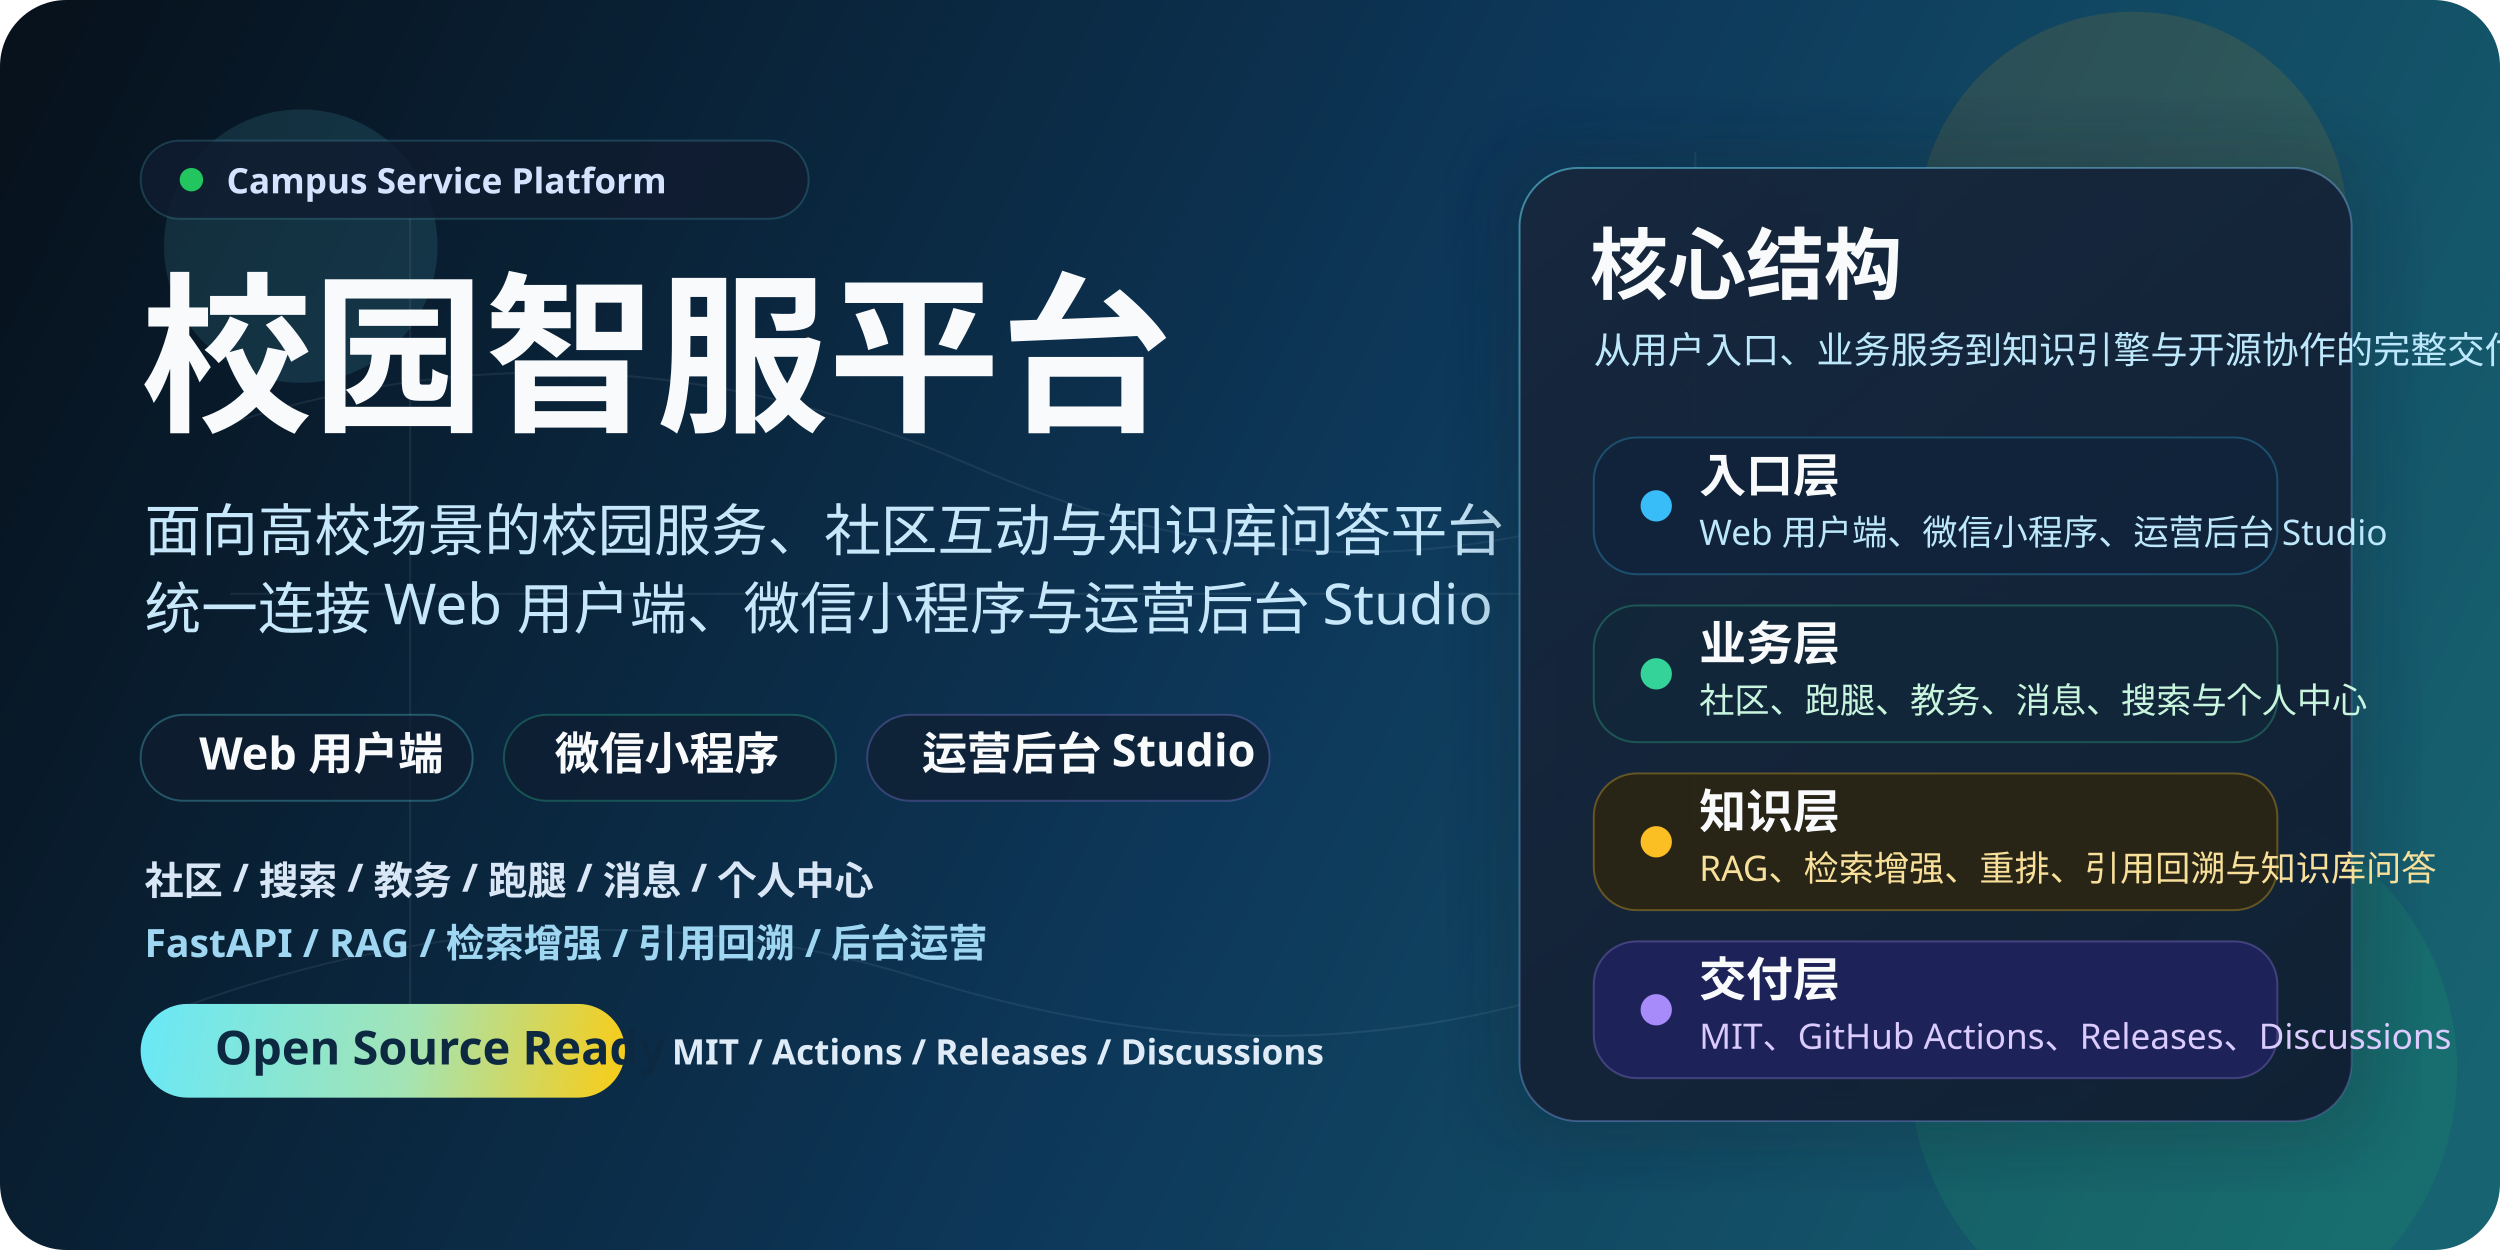
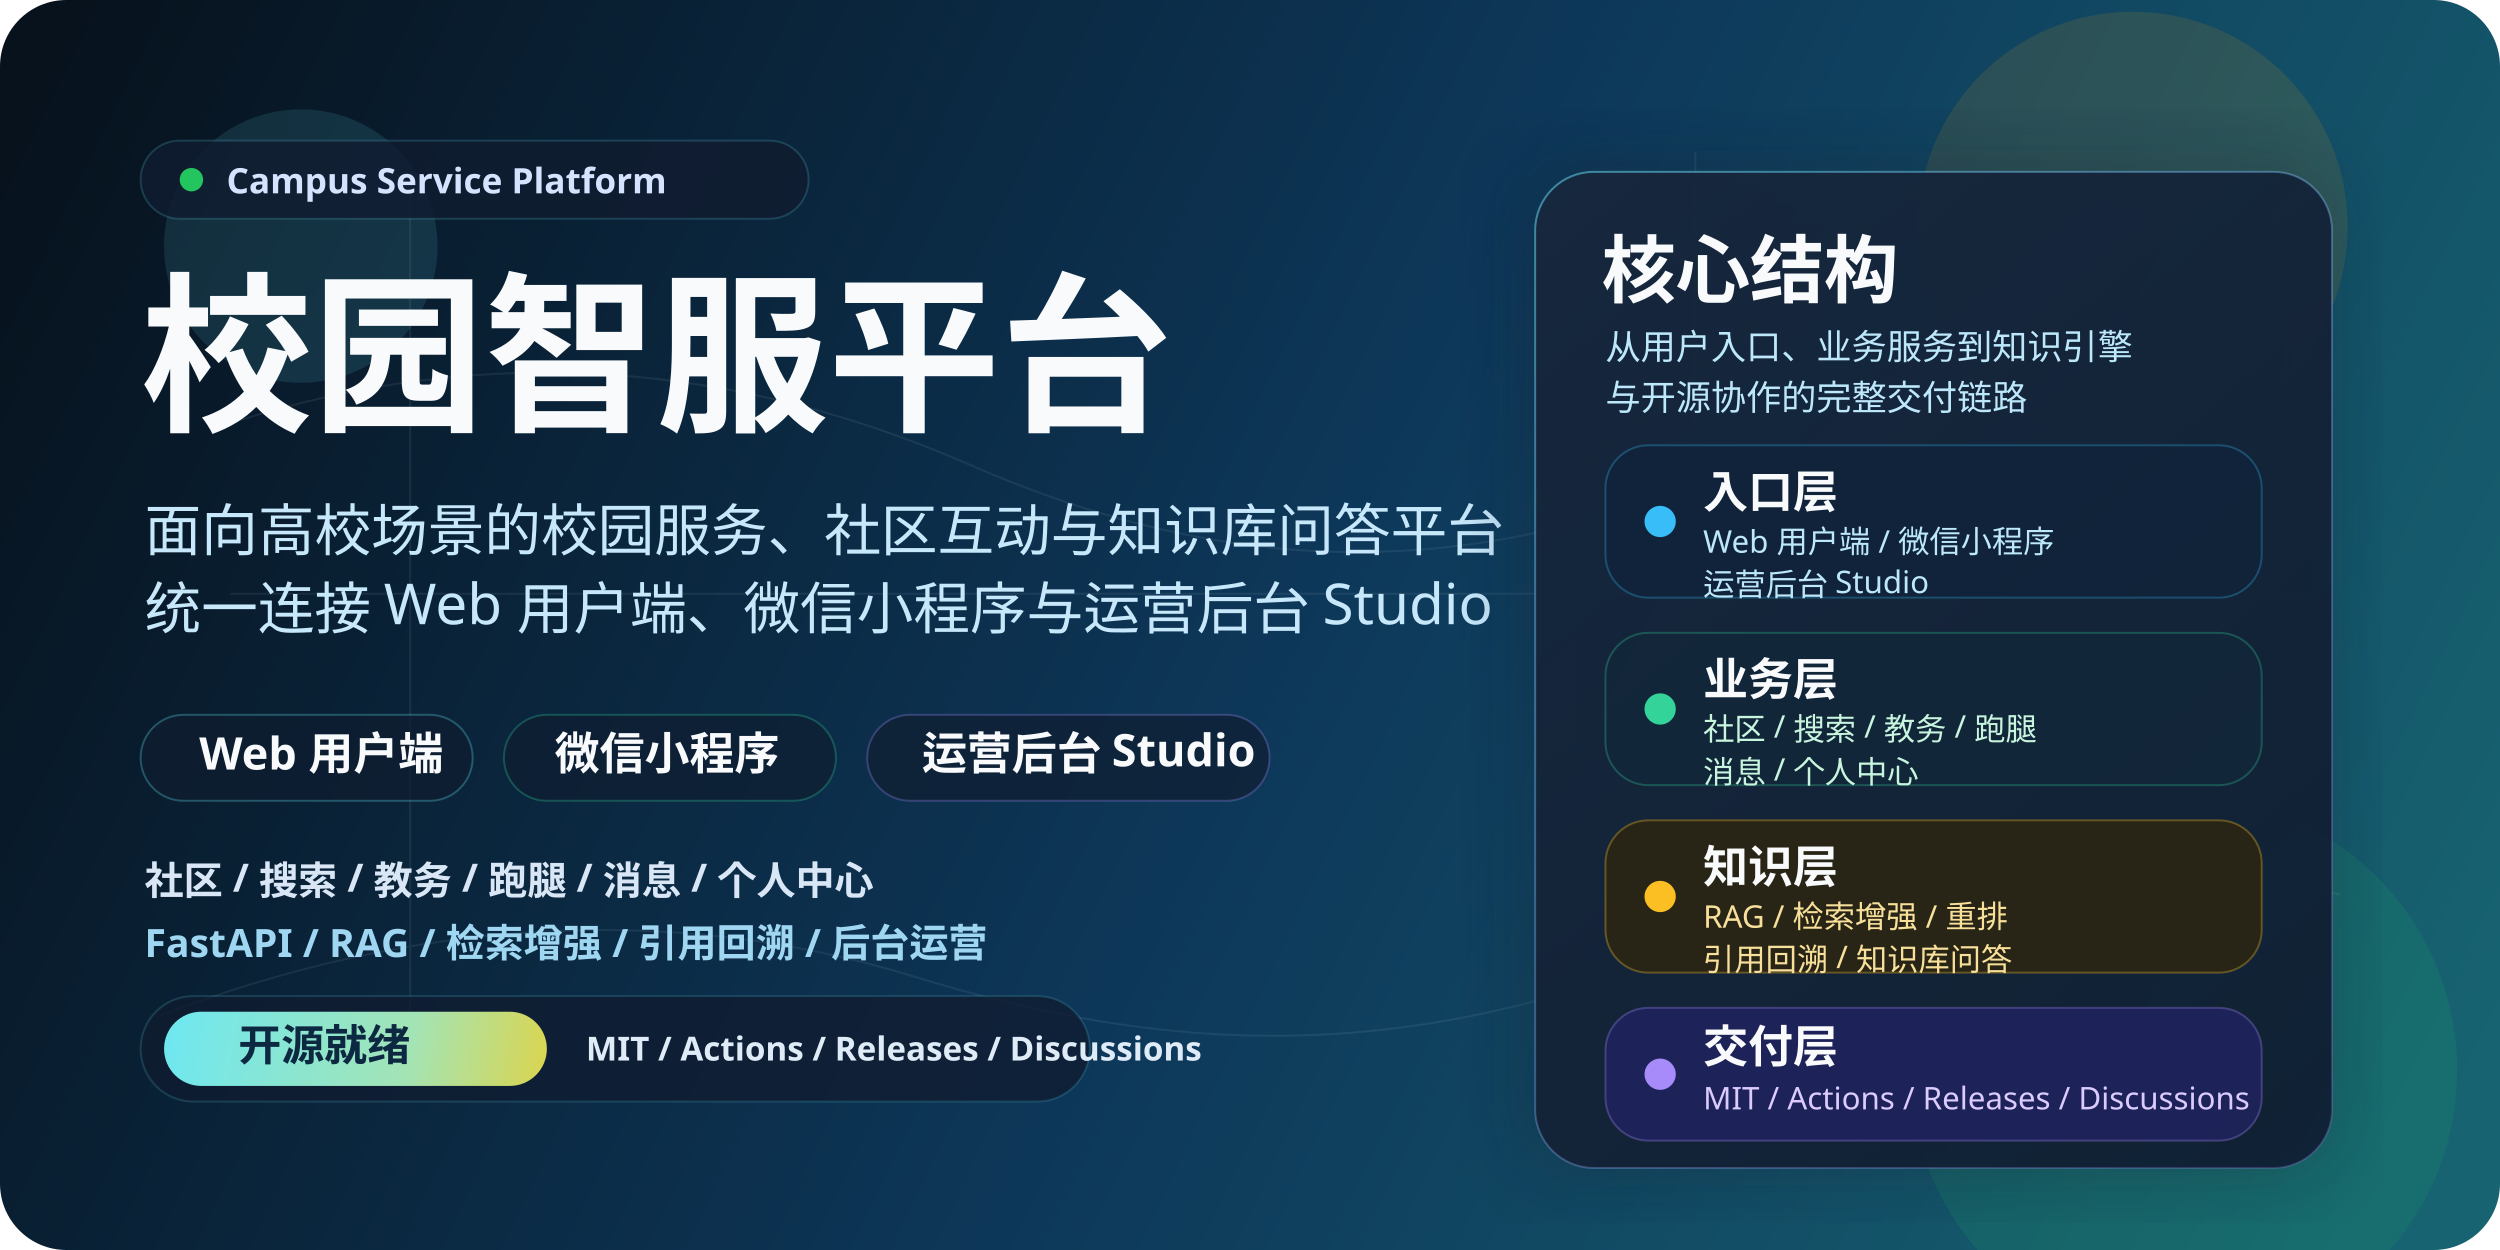
<svg xmlns="http://www.w3.org/2000/svg" width="1280" height="640" viewBox="0 0 1280 640" fill="none">
  <defs>
    <linearGradient id="bg" x1="28" y1="26" x2="1240" y2="610" gradientUnits="userSpaceOnUse">
      <stop stop-color="#07121D" />
      <stop offset="0.52" stop-color="#0D3759" />
      <stop offset="1" stop-color="#176371" />
    </linearGradient>
    <linearGradient id="badge" x1="72" y1="500" x2="322" y2="548" gradientUnits="userSpaceOnUse">
      <stop stop-color="#67E8F9" />
      <stop offset="0.56" stop-color="#A3E4B5" />
      <stop offset="1" stop-color="#FACC15" />
    </linearGradient>
    <linearGradient id="panelBg" x1="770" y1="78" x2="1184" y2="566" gradientUnits="userSpaceOnUse">
      <stop stop-color="#17283E" stop-opacity="0.98" />
      <stop offset="1" stop-color="#101E32" stop-opacity="0.94" />
    </linearGradient>
    <linearGradient id="panelStroke" x1="768" y1="72" x2="1194" y2="570" gradientUnits="userSpaceOnUse">
      <stop stop-color="#67E8F9" stop-opacity="0.52" />
      <stop offset="1" stop-color="#A78BFA" stop-opacity="0.24" />
    </linearGradient>
-     <filter id="glow" x="740" y="50" width="500" height="560" filterUnits="userSpaceOnUse">
+     <filter id="glow" x="748" y="56" width="472" height="570" filterUnits="userSpaceOnUse">
      <feGaussianBlur stdDeviation="18" />
    </filter>
  </defs>
  <rect width="1280" height="640" rx="34" fill="url(#bg)" />
  <g opacity="0.12">
    <circle cx="154" cy="126" r="70" fill="#67E8F9" />
    <circle cx="1092" cy="116" r="110" fill="#F59E0B" />
    <circle cx="1118" cy="548" r="140" fill="#22C55E" />
  </g>
  <g opacity="0.08" stroke="#D7E5F4">
    <path d="M82 520C212 470 344 462 468 500C598 540 720 546 870 484C986 436 1084 432 1198 458" />
    <path d="M108 220C236 176 366 182 492 236C618 292 732 298 858 252C972 212 1074 214 1170 240" />
    <path d="M118 304H1188" />
    <path d="M210 88V554" />
    <path d="M868 78V554" />
  </g>
  <rect x="72" y="72" width="342" height="40" rx="20" fill="#101C30" fill-opacity="0.84" stroke="#67E8F9" stroke-opacity="0.18" />
  <circle cx="98" cy="92" r="6" fill="#22C55E" />
  <text x="116" y="99" fill="#D6E3FF" font-size="18" font-weight="700" font-family="Segoe UI, PingFang SC, Microsoft YaHei, sans-serif">Campus Service Platform</text>
  <text x="72" y="214" fill="#F8FAFC" font-size="88" font-weight="800" font-family="Segoe UI, PingFang SC, Microsoft YaHei, sans-serif">校园智服平台</text>
  <text x="74" y="282" fill="#C7E8FB" font-size="29" font-weight="500" font-family="Segoe UI, PingFang SC, Microsoft YaHei, sans-serif">
    <tspan x="74" dy="0">面向高校场景的校园服务、社区互动与知识库问答平台</tspan>
    <tspan x="74" dy="40">统一连接 Web 用户端、微信小程序与运营后台 Studio</tspan>
  </text>
  <rect x="72" y="366" width="170" height="44" rx="22" fill="#101C30" fill-opacity="0.68" stroke="#67E8F9" stroke-opacity="0.28" />
  <text x="102" y="394" fill="#F8FAFC" font-size="23" font-weight="700" font-family="Segoe UI, PingFang SC, Microsoft YaHei, sans-serif">Web 用户端</text>
  <rect x="258" y="366" width="170" height="44" rx="22" fill="#101C30" fill-opacity="0.68" stroke="#34D399" stroke-opacity="0.28" />
  <text x="284" y="394" fill="#F8FAFC" font-size="23" font-weight="700" font-family="Segoe UI, PingFang SC, Microsoft YaHei, sans-serif">微信小程序</text>
  <rect x="444" y="366" width="206" height="44" rx="22" fill="#101C30" fill-opacity="0.68" stroke="#A78BFA" stroke-opacity="0.28" />
  <text x="472" y="394" fill="#F8FAFC" font-size="23" font-weight="700" font-family="Segoe UI, PingFang SC, Microsoft YaHei, sans-serif">运营后台 Studio</text>
  <text x="74" y="458" fill="#D9E6F5" font-size="20" font-weight="600" font-family="Segoe UI, PingFang SC, Microsoft YaHei, sans-serif">社区 / 搜索 / 教务 / 跑腿 / 消息 / 个人中心</text>
  <text x="74" y="490" fill="#9FD7F2" font-size="20" font-weight="600" font-family="Segoe UI, PingFang SC, Microsoft YaHei, sans-serif">FastAPI / RAG / 检索增强 / 引用回溯 / 后台运营</text>
-   <rect x="72" y="514" width="248" height="48" rx="24" fill="url(#badge)" />
-   <text x="110" y="545" fill="#0D2942" font-size="24" font-weight="800" font-family="Segoe UI, PingFang SC, Microsoft YaHei, sans-serif">Open Source Ready</text>
-   <text x="344" y="545" fill="#DFECF8" font-size="18" font-weight="600" font-family="Segoe UI, PingFang SC, Microsoft YaHei, sans-serif">MIT / Actions / Releases / Discussions</text>
+   <rect x="72" y="510" width="486" height="54" rx="27" fill="#101C30" fill-opacity="0.78" stroke="#67E8F9" stroke-opacity="0.16" />
+   <rect x="84" y="518" width="196" height="38" rx="19" fill="url(#badge)" />
+   <text x="122" y="543" fill="#0D2942" font-size="22" font-weight="800" font-family="Segoe UI, PingFang SC, Microsoft YaHei, sans-serif">开源就绪</text>
+   <text x="300" y="543" fill="#DFECF8" font-size="17" font-weight="600" font-family="Segoe UI, PingFang SC, Microsoft YaHei, sans-serif">MIT / Actions / Releases / Discussions</text>
  <g filter="url(#glow)" opacity="0.24">
-     <rect x="764" y="72" width="452" height="516" rx="34" fill="#0F172A" />
+     <rect x="774" y="78" width="424" height="528" rx="34" fill="#0F172A" />
  </g>
-   <rect x="778" y="86" width="426" height="488" rx="30" fill="url(#panelBg)" stroke="url(#panelStroke)" />
-   <text x="814" y="150" fill="#F8FAFC" font-size="40" font-weight="800" font-family="Segoe UI, PingFang SC, Microsoft YaHei, sans-serif">核心结构</text>
-   <text x="816" y="186" fill="#BDE8FB" font-size="19" font-weight="500" font-family="Segoe UI, PingFang SC, Microsoft YaHei, sans-serif">从用户入口、业务服务到知识引擎与开源协作的完整交付链路</text>
-   <rect x="816" y="224" width="350" height="70" rx="22" fill="#10233A" fill-opacity="0.78" stroke="#38BDF8" stroke-opacity="0.28" />
-   <circle cx="848" cy="259" r="8" fill="#38BDF8" />
-   <text x="870" y="252" fill="#F8FAFC" font-size="24" font-weight="800" font-family="Segoe UI, PingFang SC, Microsoft YaHei, sans-serif">入口层</text>
-   <text x="870" y="279" fill="#BDE8FB" font-size="18" font-weight="500" font-family="Segoe UI, PingFang SC, Microsoft YaHei, sans-serif">Web 用户端、微信小程序、运营后台 Studio</text>
-   <rect x="816" y="310" width="350" height="70" rx="22" fill="#12273A" fill-opacity="0.78" stroke="#34D399" stroke-opacity="0.28" />
-   <circle cx="848" cy="345" r="8" fill="#34D399" />
-   <text x="870" y="338" fill="#F8FAFC" font-size="24" font-weight="800" font-family="Segoe UI, PingFang SC, Microsoft YaHei, sans-serif">业务层</text>
-   <text x="870" y="365" fill="#C8F5DE" font-size="18" font-weight="500" font-family="Segoe UI, PingFang SC, Microsoft YaHei, sans-serif">社区、跑腿、教务、消息、搜索与个人中心</text>
-   <rect x="816" y="396" width="350" height="70" rx="22" fill="#2D260F" fill-opacity="0.82" stroke="#FBBF24" stroke-opacity="0.32" />
-   <circle cx="848" cy="431" r="8" fill="#FBBF24" />
-   <text x="870" y="424" fill="#F8FAFC" font-size="24" font-weight="800" font-family="Segoe UI, PingFang SC, Microsoft YaHei, sans-serif">知识层</text>
-   <text x="870" y="451" fill="#F8E09A" font-size="18" font-weight="500" font-family="Segoe UI, PingFang SC, Microsoft YaHei, sans-serif">RAG、检索增强、重排、引用回溯与知识库问答</text>
-   <rect x="816" y="482" width="350" height="70" rx="22" fill="#20245F" fill-opacity="0.82" stroke="#A78BFA" stroke-opacity="0.30" />
-   <circle cx="848" cy="517" r="8" fill="#A78BFA" />
-   <text x="870" y="510" fill="#F8FAFC" font-size="24" font-weight="800" font-family="Segoe UI, PingFang SC, Microsoft YaHei, sans-serif">交付层</text>
-   <text x="870" y="537" fill="#DCCBFF" font-size="18" font-weight="500" font-family="Segoe UI, PingFang SC, Microsoft YaHei, sans-serif">MIT、GitHub Actions、Releases、Discussions</text>
+   <rect x="786" y="88" width="408" height="510" rx="30" fill="url(#panelBg)" stroke="url(#panelStroke)" />
+   <text x="820" y="152" fill="#F8FAFC" font-size="38" font-weight="800" font-family="Segoe UI, PingFang SC, Microsoft YaHei, sans-serif">核心结构</text>
+   <text x="822" y="184" fill="#BDE8FB" font-size="18" font-weight="500" font-family="Segoe UI, PingFang SC, Microsoft YaHei, sans-serif">
+     <tspan x="822" dy="0">从用户入口、业务服务到知识引擎</tspan>
+     <tspan x="822" dy="26">与开源协作的完整交付链路</tspan>
+   </text>
+   <rect x="822" y="228" width="336" height="78" rx="22" fill="#10233A" fill-opacity="0.78" stroke="#38BDF8" stroke-opacity="0.28" />
+   <circle cx="850" cy="267" r="8" fill="#38BDF8" />
+   <text x="872" y="260" fill="#F8FAFC" font-size="23" font-weight="800" font-family="Segoe UI, PingFang SC, Microsoft YaHei, sans-serif">入口层</text>
+   <text x="872" y="283" fill="#BDE8FB" font-size="16" font-weight="500" font-family="Segoe UI, PingFang SC, Microsoft YaHei, sans-serif">
+     <tspan x="872" dy="0">Web 用户端 / 微信小程序</tspan>
+     <tspan x="872" dy="22">运营后台 Studio</tspan>
+   </text>
+   <rect x="822" y="324" width="336" height="78" rx="22" fill="#12273A" fill-opacity="0.78" stroke="#34D399" stroke-opacity="0.28" />
+   <circle cx="850" cy="363" r="8" fill="#34D399" />
+   <text x="872" y="356" fill="#F8FAFC" font-size="23" font-weight="800" font-family="Segoe UI, PingFang SC, Microsoft YaHei, sans-serif">业务层</text>
+   <text x="872" y="379" fill="#C8F5DE" font-size="16" font-weight="500" font-family="Segoe UI, PingFang SC, Microsoft YaHei, sans-serif">
+     <tspan x="872" dy="0">社区 / 搜索 / 教务 / 跑腿</tspan>
+     <tspan x="872" dy="22">消息 / 个人中心</tspan>
+   </text>
+   <rect x="822" y="420" width="336" height="78" rx="22" fill="#2D260F" fill-opacity="0.82" stroke="#FBBF24" stroke-opacity="0.32" />
+   <circle cx="850" cy="459" r="8" fill="#FBBF24" />
+   <text x="872" y="452" fill="#F8FAFC" font-size="23" font-weight="800" font-family="Segoe UI, PingFang SC, Microsoft YaHei, sans-serif">知识层</text>
+   <text x="872" y="475" fill="#F8E09A" font-size="16" font-weight="500" font-family="Segoe UI, PingFang SC, Microsoft YaHei, sans-serif">
+     <tspan x="872" dy="0">RAG / 检索增强 / 重排</tspan>
+     <tspan x="872" dy="22">引用回溯 / 知识库问答</tspan>
+   </text>
+   <rect x="822" y="516" width="336" height="68" rx="22" fill="#20245F" fill-opacity="0.82" stroke="#A78BFA" stroke-opacity="0.30" />
+   <circle cx="850" cy="550" r="8" fill="#A78BFA" />
+   <text x="872" y="544" fill="#F8FAFC" font-size="23" font-weight="800" font-family="Segoe UI, PingFang SC, Microsoft YaHei, sans-serif">交付层</text>
+   <text x="872" y="568" fill="#DCCBFF" font-size="16" font-weight="500" font-family="Segoe UI, PingFang SC, Microsoft YaHei, sans-serif">MIT / Actions / Releases / Discussions</text>
</svg>
